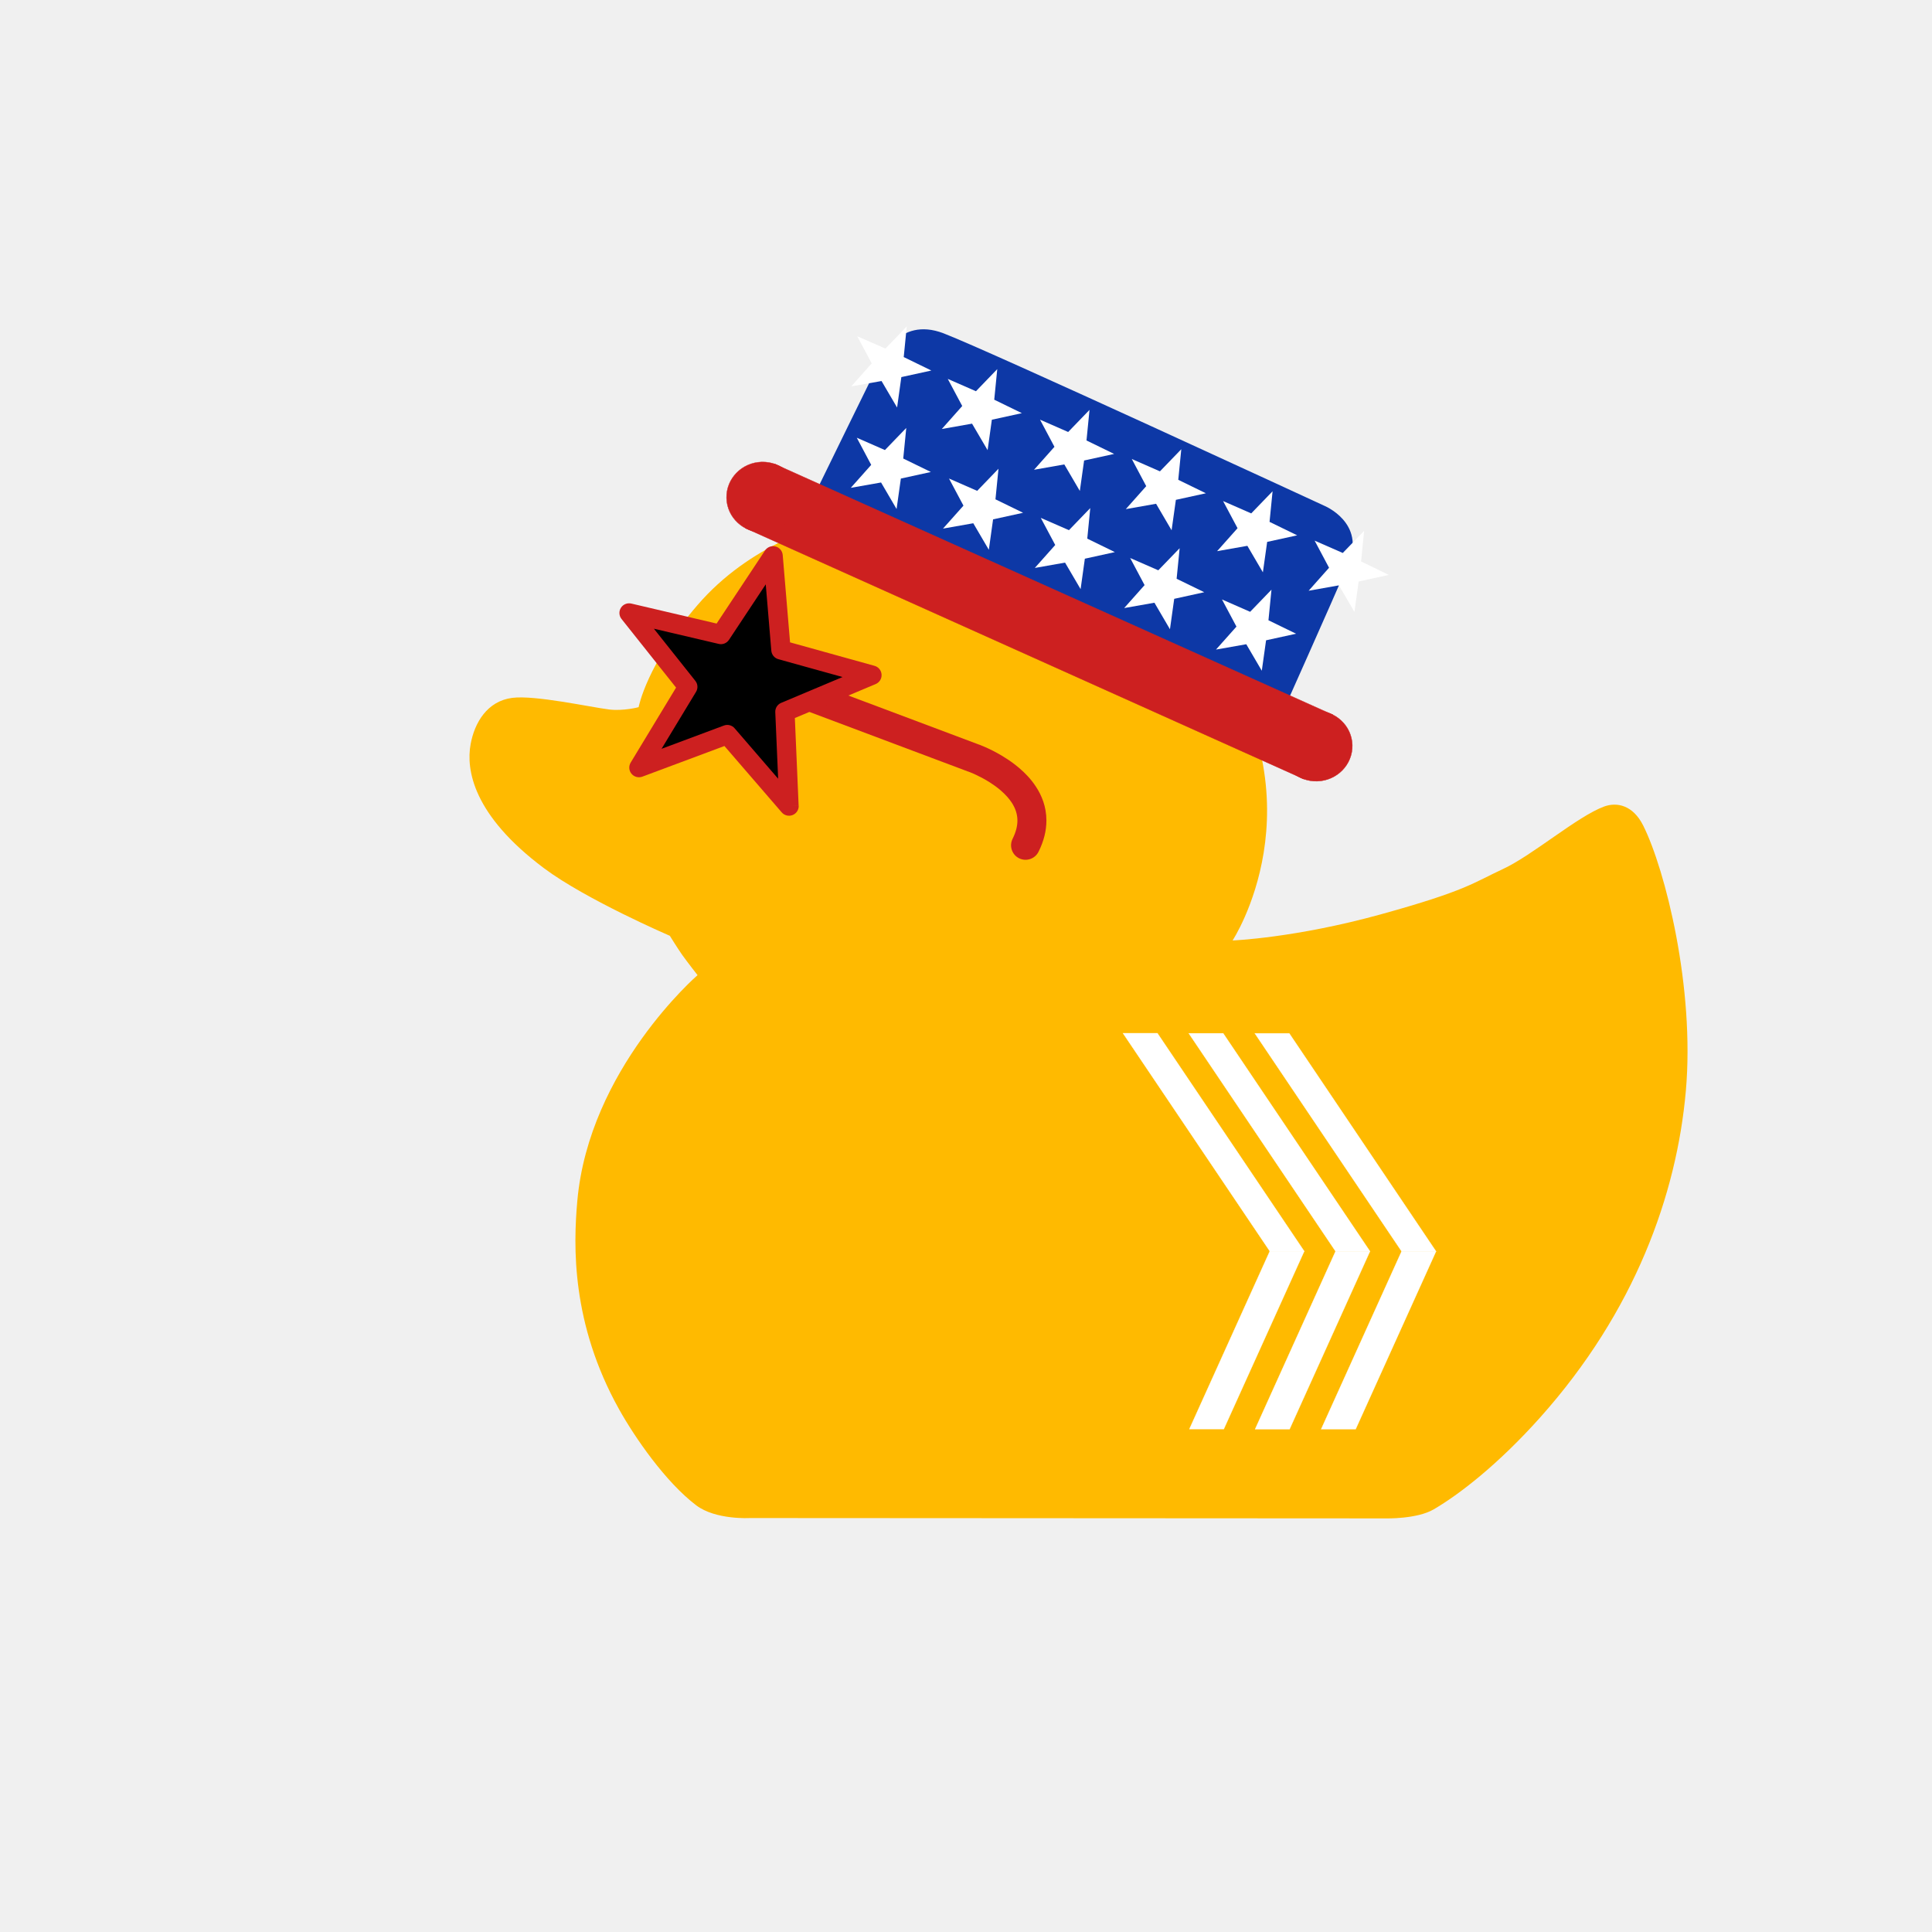
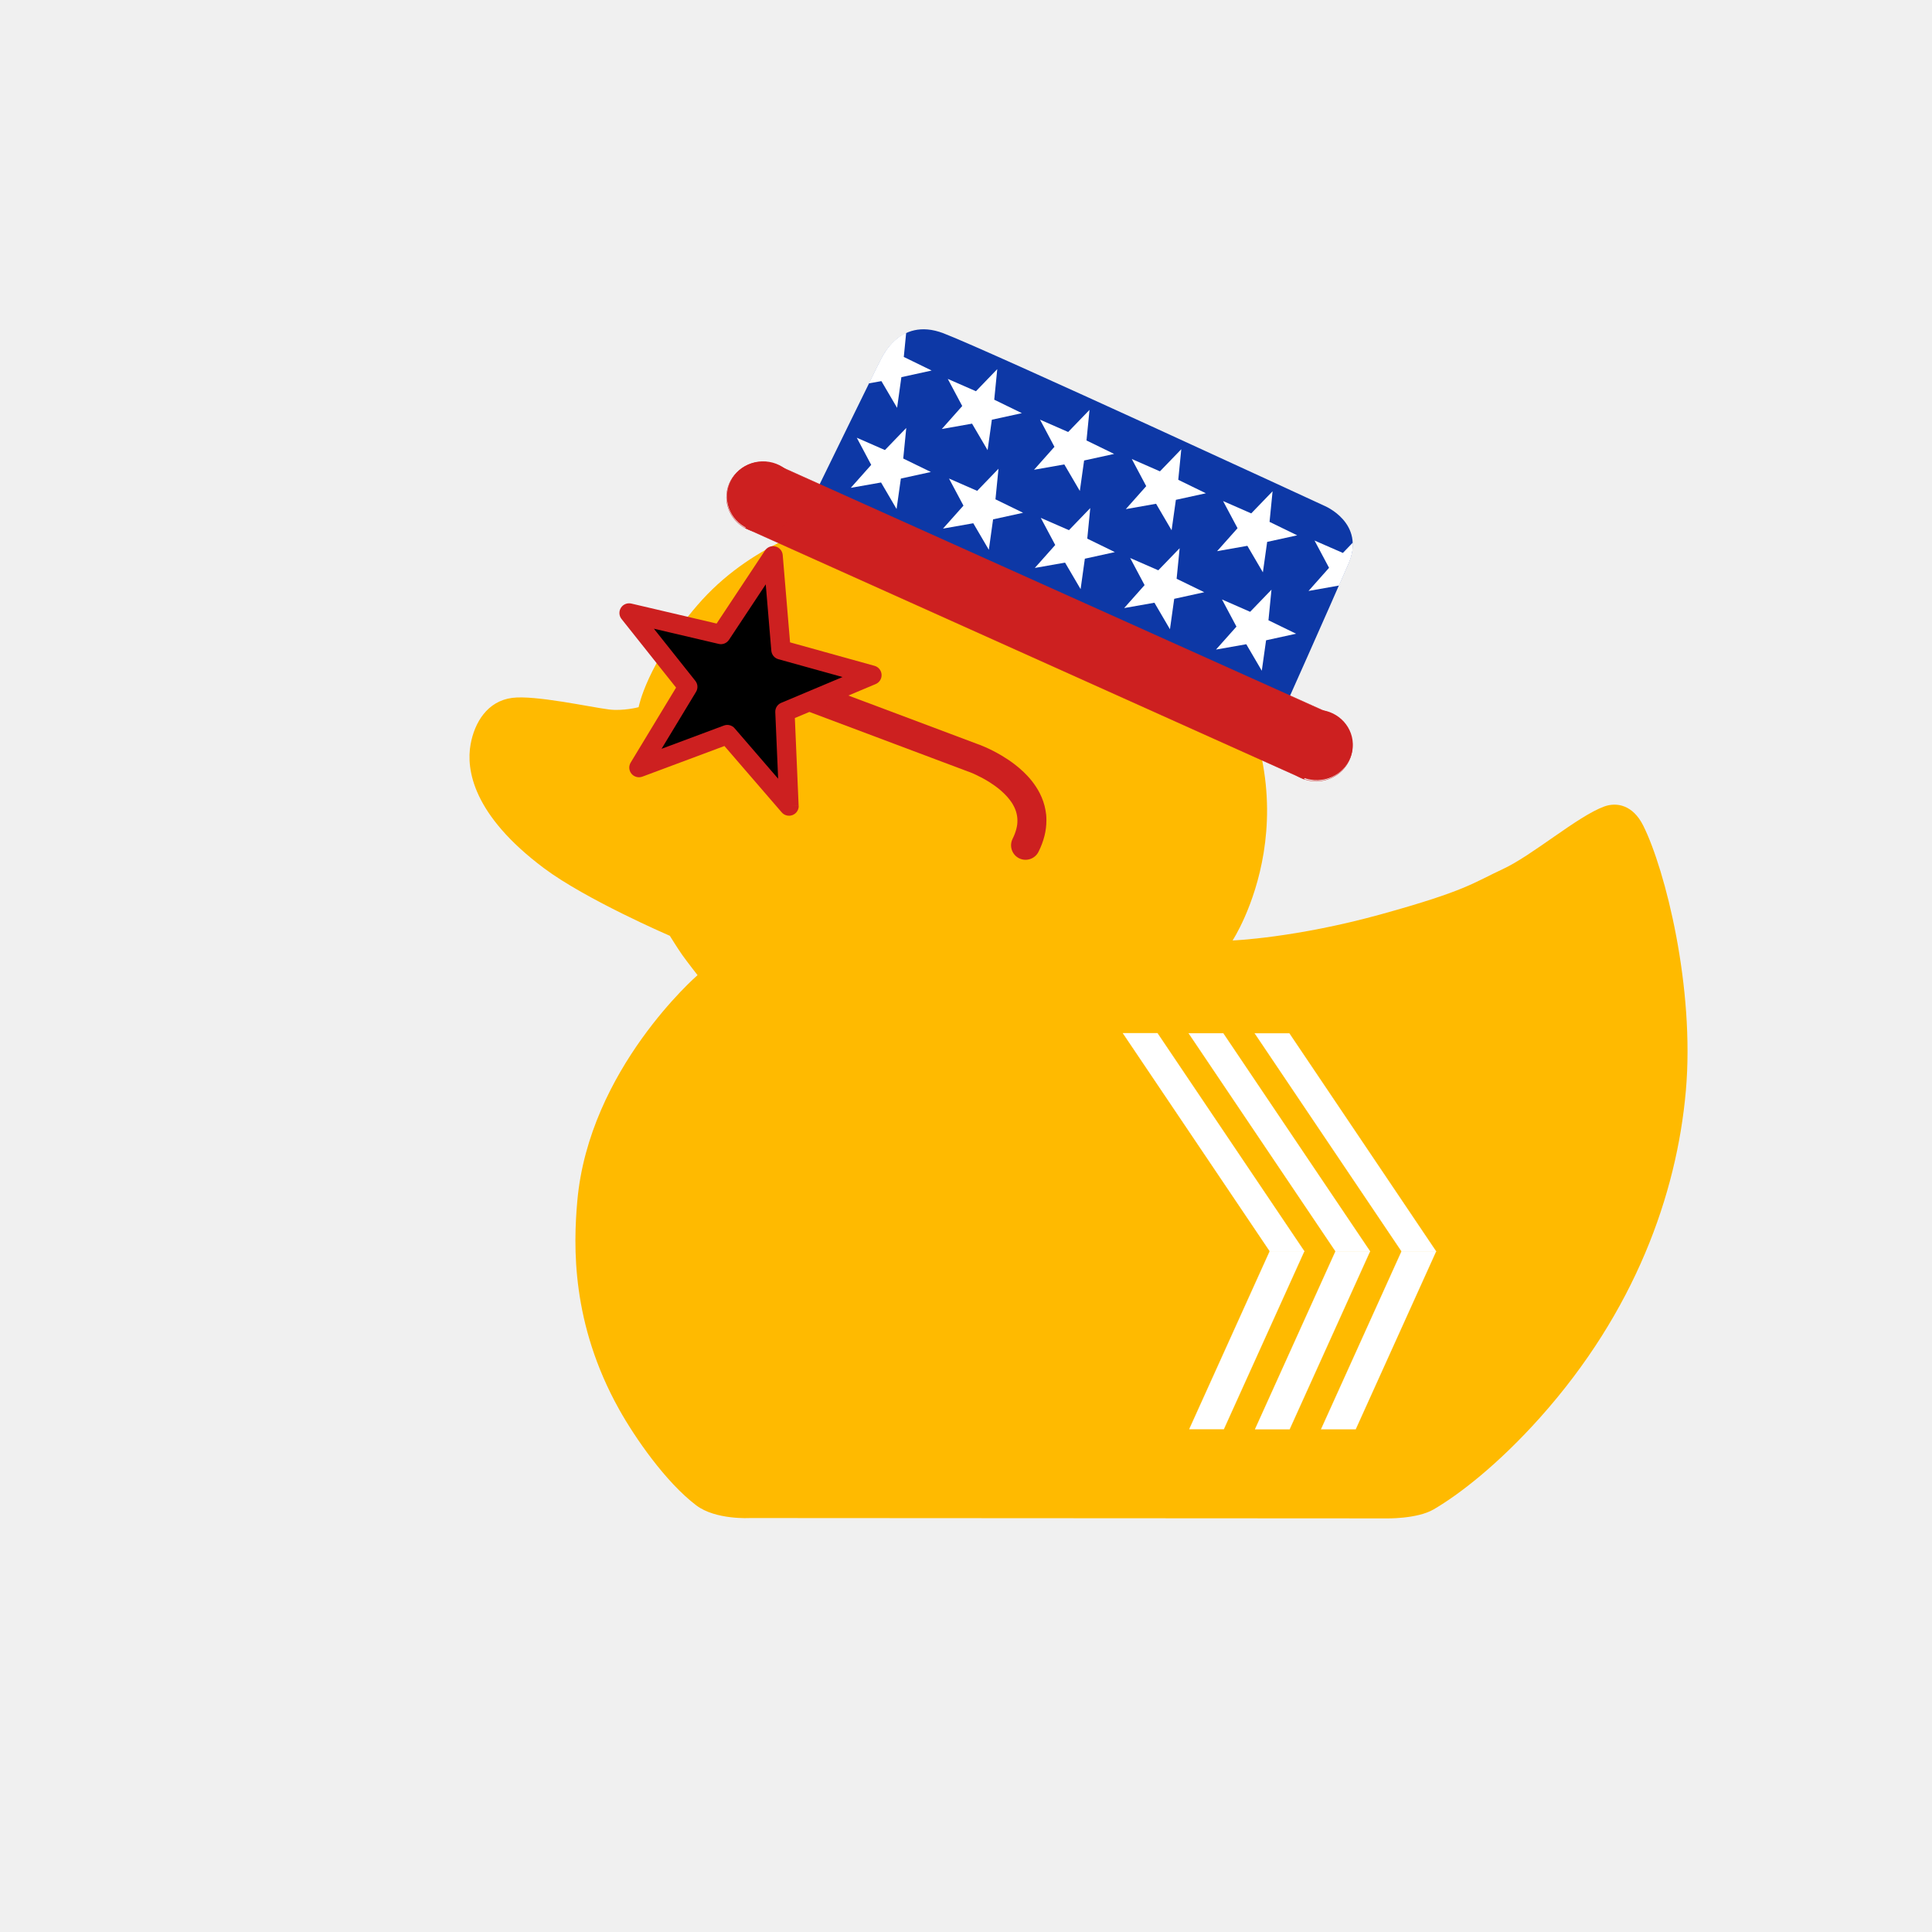
- <svg xmlns="http://www.w3.org/2000/svg" version="1.1" id="Layer_1" x="0px" y="0px" viewBox="0 0 6000 6000" style="enable-background:new 0 0 6000 6000;" xml:space="preserve">
-   <style type="text/css">
- 	.st0{fill:#FFBA00;}
- 	.st1{fill:#FFFFFF;}
- 	.st2{fill:#0D38A6;}
- 	.st3{fill:#CD2020;}
- </style>
+ <svg xmlns="http://www.w3.org/2000/svg" version="1.1" viewBox="0 0 6000 6000">
+   <defs>
+     <style>
+       .cls-1 {
+         fill: #fff;
+       }
+ 
+       .cls-2 {
+         fill: #cd2020;
+       }
+ 
+       .cls-3 {
+         fill: #ffba00;
+       }
+ 
+       .cls-4 {
+         fill: #0d38a6;
+       }
+     </style>
+   </defs>
  <g>
-     <path class="st0" d="M2329.1,4714.4l1974,1.1c0,0,97.2,2.6,149.5-28.1c78.8-46.1,199.4-138.7,330.6-285.5   c294.4-329.5,423.9-692.5,452.3-1013.4c28.4-320.9-63.8-687.4-132.4-824.7c-32-63.9-82.1-73.4-121.2-59.1   c-83,30.5-222.3,151.5-314.5,194.2c-92.7,43-113,67.1-379.6,140.8c-266.6,73.6-459.9,81-459.9,81s278.6-423.5-62.9-913.5   c-341.4-490-907.8-456.6-1063.3-420.6c-155.4,36-376.4,108.3-535.1,292c-158.7,183.7-183.3,317.6-183.3,317.6s-47.7,12.7-92,7.1   c-59.5-7.5-230-45.1-300.5-36c-77.3,9.9-117,76.4-129.3,144.1c-14.2,78.3,6.6,219.3,227.8,384.8c131,98,390.9,210,390.9,210   s24.6,39.6,37.8,58.4c15.5,21.9,48.3,63.8,48.3,63.8s-337.1,291.8-373.4,701.2c-12.4,139.4-19.1,380.3,129.6,646.9   c48.6,87.2,144.4,226.3,239.9,298.6C2222.8,4720.7,2329.1,4714.4,2329.1,4714.4z" />
-     <polygon class="st1" points="4352.7,3886.1 4459.9,3886.1 4210.1,4438.6 4102.9,4438.6  " />
-     <polygon class="st1" points="4352.7,3886.1 4352.7,3886.5 4459.3,3886.5 4209.8,4438.2 4103.5,4438.2 4353,3886.3 4352.7,3886.1    4352.7,3886.5 4352.7,3886.1 4352.4,3886 4102.3,4438.9 4210.3,4438.9 4460.4,3885.7 4352.5,3885.7 4352.4,3886  " />
-     <polygon class="st1" points="4003.9,3209.1 3896.8,3209.1 4352.7,3886.1 4459.8,3886.1  " />
-     <polygon class="st1" points="4003.9,3209.1 4003.9,3208.7 3896.1,3208.7 4352.5,3886.5 4460.5,3886.5 4004.1,3208.7 4003.9,3208.7    4003.9,3209.1 4003.6,3209.3 4459.1,3885.7 4352.9,3885.7 3897.5,3209.5 4003.9,3209.5 4003.9,3209.1 4003.6,3209.3  " />
-     <polygon class="st1" points="4147.6,3886 4254.7,3886 4004.9,4438.5 3897.8,4438.5  " />
-     <polygon class="st1" points="4147.6,3886 4147.6,3886.4 4254.2,3886.4 4004.7,4438.1 3898.4,4438.1 4147.9,3886.2 4147.6,3886    4147.6,3886.4 4147.6,3886 4147.2,3885.9 3897.2,4438.9 4005.2,4438.9 4255.3,3885.7 4147.3,3885.7 4147.2,3885.9  " />
-     <polygon class="st1" points="3798.8,3209 3691.7,3209 4147.6,3886 4254.7,3886  " />
-     <polygon class="st1" points="3798.8,3209 3798.8,3208.7 3691,3208.7 4147.4,3886.4 4255.4,3886.4 3799,3208.7 3798.8,3208.7    3798.8,3209 3798.5,3209.2 4254,3885.6 4147.8,3885.6 3692.4,3209.4 3798.8,3209.4 3798.8,3209 3798.5,3209.2  " />
-     <polygon class="st1" points="3943.4,3885.8 4050.5,3885.8 3800.7,4438.2 3693.6,4438.2  " />
-     <polygon class="st1" points="3943.4,3885.8 3943.4,3886.2 4049.9,3886.2 3800.5,4437.9 3694.1,4437.9 3943.7,3885.9 3943.4,3885.8    3943.4,3886.2 3943.4,3885.8 3943,3885.6 3693,4438.6 3800.9,4438.6 4051.1,3885.4 3943.1,3885.4 3943,3885.6  " />
-     <polygon class="st1" points="3594.6,3208.8 3487.4,3208.8 3943.4,3885.8 4050.5,3885.8  " />
-     <polygon class="st1" points="3594.6,3208.8 3594.6,3208.4 3486.7,3208.4 3943.2,3886.1 4051.2,3886.1 3594.8,3208.4 3594.6,3208.4    3594.6,3208.8 3594.3,3209 4049.8,3885.4 3943.6,3885.4 3488.1,3209.2 3594.6,3209.2 3594.6,3208.8 3594.3,3209  " />
-     <path class="st2" d="M2536.2,1522.9c0,0,196.1-401.9,197.3-401.8c1.2,0.1,54.9-140.1,196.4-86.1   c141.4,54,1181.8,535.2,1181.8,535.2s131,52.7,75.8,180.7c-55.2,128-211.3,477.3-211.3,477.3L2536.2,1522.9z" />
-     <rect x="3117.8" y="979.4" transform="matrix(0.4099 -0.9121 0.9121 0.4099 143.9357 4082.686)" class="st3" width="219" height="1901.5" />
-     <polygon class="st3" points="2404.9,1440.5 2404.7,1441 4138.7,2220.2 4049.3,2419 2315.8,1640 2405.4,1440.7 2404.9,1440.5    2404.7,1441 2404.9,1440.5 2404.5,1440.3 2314.5,1640.5 4049.8,2420.3 4140,2219.7 2404.7,1439.9 2404.5,1440.3  " />
-     <ellipse transform="matrix(0.9996 -2.890652e-02 2.890652e-02 0.9996 -65.2612 119.1267)" class="st3" cx="4087.6" cy="2316.8" rx="112.1" ry="109.3" />
-     <path class="st3" d="M4084.5,2207.5l0,0.5c1.1,0,2.3,0,3.4,0c60.1,0,109.6,46.6,111.3,105.5c0,1,0,2.1,0,3.1   c0,58.6-47.9,107.1-108.4,108.8c-1.1,0-2.3,0-3.4,0c-60.1,0-109.6-46.6-111.3-105.5c0-1,0-2.1,0-3.1c0-58.6,47.9-107.1,108.4-108.8   L4084.5,2207.5l0-0.5c-61.1,1.8-109.4,50.6-109.4,109.8c0,1,0,2.1,0,3.2c1.7,59.5,51.7,106.5,112.3,106.5c1.1,0,2.3,0,3.4,0   c61.1-1.8,109.4-50.6,109.4-109.8c0-1,0-2.1,0-3.2c-1.7-59.5-51.7-106.5-112.3-106.5c-1.1,0-2.3,0-3.4,0L4084.5,2207.5z" />
-     <ellipse transform="matrix(0.9996 -2.890063e-02 2.890063e-02 0.9996 -43.632 69.092)" class="st3" cx="2368.4" cy="1544" rx="112.1" ry="109.3" />
-     <path class="st3" d="M2365.2,1434.7l0,0.5c1.1,0,2.2,0,3.4,0c60.1,0,109.6,46.6,111.3,105.6c0,1,0,2.1,0,3.1   c0,58.7-47.9,107.1-108.4,108.9c-1.1,0-2.2,0-3.4,0c-60.1,0-109.6-46.6-111.3-105.6c0-1,0-2.1,0-3.1c0-58.7,47.9-107.1,108.4-108.9   L2365.2,1434.7l0-0.5c-61,1.8-109.4,50.6-109.4,109.9c0,1,0,2.1,0,3.2c1.7,59.5,51.7,106.6,112.3,106.6c1.1,0,2.3,0,3.4,0   c61-1.8,109.4-50.6,109.4-109.9c0-1,0-2.1,0-3.2c-1.7-59.5-51.7-106.6-112.3-106.6c-1.1,0-2.3,0-3.4,0L2365.2,1434.7z" />
-     <polygon class="st1" points="2784.4,1580.8 2736.2,1498.4 2642.2,1515 2705.6,1443.7 2660.8,1359.4 2748.2,1397.7 2814.5,1329    2805.1,1424 2890.9,1465.8 2797.7,1486.2  " />
-     <polygon class="st1" points="3070.9,1707.4 3022.6,1625 2928.6,1641.6 2992.1,1570.3 2947.2,1486.1 3034.7,1524.4 3100.9,1455.7    3091.5,1550.7 3177.3,1592.5 3084.1,1612.9  " />
-     <polygon class="st1" points="3355.9,1829.6 3307.6,1747.2 3213.7,1763.8 3277.1,1692.5 3232.2,1608.3 3319.7,1646.5 3385.9,1577.9    3376.6,1672.8 3462.3,1714.6 3369.1,1735.1  " />
-     <polygon class="st1" points="3633.4,1954.2 3585.2,1871.8 3491.2,1888.4 3554.6,1817.1 3509.8,1732.9 3597.2,1771.1 3663.5,1702.5    3654.1,1797.4 3739.9,1839.2 3646.6,1859.7  " />
-     <polygon class="st1" points="3918.6,2083 3870.4,2000.7 3776.4,2017.3 3839.9,1946 3795,1861.7 3882.4,1900 3948.7,1831.3    3939.3,1926.3 4025.1,1968.1 3931.9,1988.5  " />
-     <polygon class="st1" points="3067.1,1398 3018.8,1315.7 2924.9,1332.3 2988.3,1260.9 2943.4,1176.7 3030.9,1215 3097.1,1146.3    3087.7,1241.3 3173.5,1283.1 3080.3,1303.5  " />
-     <polygon class="st1" points="3353.5,1524.7 3305.3,1442.3 3211.3,1458.9 3274.7,1387.6 3229.9,1303.3 3317.3,1341.6 3383.6,1272.9    3374.2,1367.9 3460,1409.7 3366.8,1430.1  " />
-     <polygon class="st1" points="3638.5,1646.8 3590.3,1564.5 3496.3,1581.1 3559.7,1509.8 3514.9,1425.5 3602.3,1463.8 3668.6,1395.1    3659.2,1490.1 3745,1531.9 3651.8,1552.3  " />
-     <polygon class="st1" points="3922,1777.4 3873.8,1695.1 3779.8,1711.7 3843.3,1640.4 3798.4,1556.1 3885.8,1594.4 3952.1,1525.7    3942.7,1620.7 4028.5,1662.5 3935.3,1682.9  " />
-     <polygon class="st1" points="4206.3,1900.3 4158.1,1817.9 4064.1,1834.6 4127.5,1763.2 4082.7,1679 4170.1,1717.3 4236.4,1648.6    4227,1743.6 4312.8,1785.4 4219.5,1805.8  " />
-     <polygon class="st1" points="2786,1265.6 2737.7,1183.3 2643.7,1199.9 2707.2,1128.5 2662.3,1044.3 2749.8,1082.6 2816,1013.9    2806.6,1108.9 2892.4,1150.7 2799.2,1171.1  " />
-     <path class="st3" d="M2430.7,2179.8l575.3,216.1l1,0.3l12.6-36l-12.8,35.9l0.2,0.1l12.6-36l-12.8,35.9l10.2-28.6l-10.2,28.6l0,0   l10.2-28.6l-10.2,28.6l0.1,0l1.8-5.1l-1.8,5.1l0,0l1.8-5.1l-1.8,5.1c0,0,10.7,3.8,26.2,11.2c11.7,5.5,26.1,13.1,40.9,22.5   c11.1,7,22.3,15.1,32.8,24c7.8,6.7,15.2,13.8,21.7,21.2c4.9,5.6,9.3,11.3,13.2,17.1c5.8,8.8,10.2,17.8,13.3,27   c3,9.3,4.7,18.8,4.7,29.1c0,8-1,16.5-3.3,25.9c-2.4,9.4-6.1,19.7-11.7,30.9c-11.1,22.2-2.1,49.3,20.1,60.4   c22.2,11.1,49.3,2.1,60.4-20.1c8.3-16.6,14.4-33,18.5-49.3c4.1-16.2,6-32.3,6-47.8c0-10.8-0.9-21.3-2.7-31.5   c-3.3-19.1-9.6-36.8-17.7-52.8c-7.1-14-15.6-26.8-24.8-38.5c-16.2-20.4-34.7-37.3-53.3-51.6c-13.9-10.7-27.9-19.8-41-27.6   c-19.7-11.7-37.6-20.3-50.8-26.1c-13.2-5.8-21.7-8.8-22.6-9.1l-14.9,42.5l15.8-42.1l-575.3-216.1c-23.3-8.7-49.2,3-57.9,26.3   C2395.7,2145.1,2407.4,2171,2430.7,2179.8L2430.7,2179.8z" />
-     <polygon points="2450.2,2503.2 2258.6,2281.4 1984,2383.9 2135.8,2133.2 1953.5,1903.7 2238.9,1970.6 2400.8,1726.2 2425.3,2018.3    2707.7,2096.8 2437.5,2210.4  " />
-     <path class="st3" d="M2450.2,2503.2l22.7-19.6l-191.5-221.9c-8.2-9.5-21.4-12.9-33.2-8.5l-193.7,72.3l107.1-176.9   c6.5-10.8,5.7-24.3-2.2-34.2l-128.7-161.9l201.3,47.2c12.3,2.9,24.9-2.1,31.9-12.6l114.2-172.4l17.3,206.1   c1.1,12.5,9.7,23,21.9,26.4l199.3,55.4l-190.6,80.2c-11.6,4.9-18.9,16.4-18.3,28.9l12.6,292.8L2450.2,2503.2l22.7-19.6   L2450.2,2503.2l30-1.3l-11.7-272l251-105.5c11.8-5,19.1-16.8,18.3-29.6c-0.8-12.7-9.6-23.6-21.9-27l-262.3-72.9l-22.8-271.3   c-1.1-12.7-10.1-23.4-22.5-26.5c-12.4-3.2-25.4,1.8-32.4,12.5l-150.4,226.9l-265-62.1c-12.4-2.9-25.4,2.4-32.2,13.2   c-6.8,10.8-6.1,24.7,1.9,34.7l169.4,213.1l-141,232.9c-6.6,10.9-5.6,24.8,2.6,34.7c8.1,9.8,21.6,13.4,33.6,9l255-95.2l177.9,206.1   c8.3,9.7,21.9,13,33.8,8.3s19.5-16.4,18.9-29.2L2450.2,2503.2z" />
+     <g id="Layer_1">
+       <path class="cls-3" d="M2329.1,4714.4l1974,1.1s97.2,2.6,149.5-28.1c78.8-46.1,199.4-138.7,330.6-285.5,294.4-329.5,423.9-692.5,452.3-1013.4s-63.8-687.4-132.4-824.7c-32-63.9-82.1-73.4-121.2-59.1-83,30.5-222.3,151.5-314.5,194.2-92.7,43-113,67.1-379.6,140.8-266.6,73.6-459.9,81-459.9,81,0,0,278.6-423.5-62.9-913.5-341.4-490-907.8-456.6-1063.3-420.6-155.4,36-376.4,108.3-535.1,292-158.7,183.7-183.3,317.6-183.3,317.6,0,0-47.7,12.7-92,7.1-59.5-7.5-230-45.1-300.5-36-77.3,9.9-117,76.4-129.3,144.1-14.2,78.3,6.6,219.3,227.8,384.8,131,98,390.9,210,390.9,210,0,0,24.6,39.6,37.8,58.4,15.5,21.9,48.3,63.8,48.3,63.8,0,0-337.1,291.8-373.4,701.2-12.4,139.4-19.1,380.3,129.6,646.9,48.6,87.2,144.4,226.3,239.9,298.6,60.4,45.6,166.7,39.3,166.7,39.3Z" />
+       <polygon class="cls-1" points="4352.7 3886.1 4459.9 3886.1 4210.1 4438.6 4102.9 4438.6 4352.7 3886.1" />
+       <polygon class="cls-1" points="4352.7 3886.1 4352.7 3886.5 4459.3 3886.5 4209.8 4438.2 4103.5 4438.2 4353 3886.3 4352.7 3886.1 4352.7 3886.5 4352.7 3886.1 4352.4 3886 4102.3 4438.9 4210.3 4438.9 4460.4 3885.7 4352.5 3885.7 4352.4 3886 4352.7 3886.1" />
+       <polygon class="cls-1" points="4003.9 3209.1 3896.8 3209.1 4352.7 3886.1 4459.8 3886.1 4003.9 3209.1" />
+       <polygon class="cls-1" points="4003.9 3209.1 4003.9 3208.7 3896.1 3208.7 4352.5 3886.5 4460.5 3886.5 4004.1 3208.7 4003.9 3208.7 4003.9 3209.1 4003.6 3209.3 4459.1 3885.7 4352.9 3885.7 3897.5 3209.5 4003.9 3209.5 4003.9 3209.1 4003.6 3209.3 4003.9 3209.1" />
+       <polygon class="cls-1" points="4147.6 3886 4254.7 3886 4004.9 4438.5 3897.8 4438.5 4147.6 3886" />
+       <polygon class="cls-1" points="4147.6 3886 4147.6 3886.4 4254.2 3886.4 4004.7 4438.1 3898.4 4438.1 4147.9 3886.2 4147.6 3886 4147.6 3886.4 4147.6 3886 4147.2 3885.9 3897.2 4438.9 4005.2 4438.9 4255.3 3885.7 4147.3 3885.7 4147.2 3885.9 4147.6 3886" />
+       <polygon class="cls-1" points="3798.8 3209 3691.7 3209 4147.6 3886 4254.7 3886 3798.8 3209" />
+       <polygon class="cls-1" points="3798.8 3209 3798.8 3208.7 3691 3208.7 4147.4 3886.4 4255.4 3886.4 3799 3208.7 3798.8 3208.7 3798.8 3209 3798.5 3209.2 4254 3885.6 4147.8 3885.6 3692.4 3209.4 3798.8 3209.4 3798.8 3209 3798.5 3209.2 3798.8 3209" />
+       <polygon class="cls-1" points="3943.4 3885.8 4050.5 3885.8 3800.7 4438.2 3693.6 4438.2 3943.4 3885.8" />
+       <polygon class="cls-1" points="3943.4 3885.8 3943.4 3886.2 4049.9 3886.2 3800.5 4437.9 3694.1 4437.9 3943.7 3885.9 3943.4 3885.8 3943.4 3886.2 3943.4 3885.8 3943 3885.6 3693 4438.6 3800.9 4438.6 4051.1 3885.4 3943.1 3885.4 3943 3885.6 3943.4 3885.8" />
+       <polygon class="cls-1" points="3594.6 3208.8 3487.4 3208.8 3943.4 3885.8 4050.5 3885.8 3594.6 3208.8" />
+       <polygon class="cls-1" points="3594.6 3208.8 3594.6 3208.4 3486.7 3208.4 3943.2 3886.1 4051.2 3886.1 3594.8 3208.4 3594.6 3208.4 3594.6 3208.8 3594.3 3209 4049.8 3885.4 3943.6 3885.4 3488.1 3209.2 3594.6 3209.2 3594.6 3208.8 3594.3 3209 3594.6 3208.8" />
+       <path class="cls-4" d="M2536.2,1522.9s196.1-401.9,197.3-401.8c1.2,0,54.9-140.1,196.4-86.1,141.4,54,1181.8,535.2,1181.8,535.2,0,0,131,52.7,75.8,180.7s-211.3,477.3-211.3,477.3l-1440-705.3Z" />
+       <rect class="cls-2" x="3117.8" y="979.5" width="219" height="1901.4" transform="translate(143.8 4082.7) rotate(-65.8)" />
+       <polygon class="cls-2" points="2404.9 1440.5 2404.7 1441 4138.7 2220.2 4049.3 2419 2315.8 1640 2405.4 1440.7 2404.9 1440.5 2404.7 1441 2404.9 1440.5 2404.5 1440.3 2314.5 1640.5 4049.8 2420.3 4140 2219.7 2404.7 1439.9 2404.5 1440.3 2404.9 1440.5" />
+       <ellipse class="cls-2" cx="4087.7" cy="2316.8" rx="112.1" ry="109.3" transform="translate(-65.3 119.1) rotate(-1.7)" />
+       <path class="cls-2" d="M4084.5,2207.5v.5h3.4c60.1,0,109.6,46.6,111.3,105.5v3.1c0,58.6-47.9,107.1-108.4,108.8h-3.4c-60.1,0-109.6-46.6-111.3-105.5v-3.1c0-58.6,47.9-107.1,108.4-108.8v-.5s0-.5,0-.5c-61.1,1.8-109.4,50.6-109.4,109.8v3.2c1.7,59.5,51.7,106.5,112.3,106.5h3.4c61.1-1.8,109.4-50.6,109.4-109.8v-3.2c-1.7-59.5-51.7-106.5-112.3-106.5h-3.4v.5Z" />
+       <ellipse class="cls-2" cx="2368.4" cy="1544" rx="112.1" ry="109.3" transform="translate(-43.6 69.1) rotate(-1.7)" />
+       <path class="cls-2" d="M2365.2,1434.7v.5h3.4c60.1,0,109.6,46.6,111.3,105.6v3.1c0,58.7-47.9,107.1-108.4,108.9h-3.4c-60.1,0-109.6-46.6-111.3-105.6v-3.1c0-58.7,47.9-107.1,108.4-108.9v-1c-61,1.8-109.4,50.6-109.4,109.9v3.2c1.7,59.5,51.7,106.6,112.3,106.6h3.4c61-1.8,109.4-50.6,109.4-109.9v-3.2c-1.7-59.5-51.7-106.6-112.3-106.6h-3.4v.5Z" />
+       <polygon class="cls-1" points="2784.4 1580.8 2736.2 1498.4 2642.2 1515 2705.6 1443.7 2660.8 1359.4 2748.2 1397.7 2814.5 1329 2805.1 1424 2890.9 1465.8 2797.7 1486.2 2784.4 1580.8" />
+       <polygon class="cls-1" points="3070.9 1707.4 3022.6 1625 2928.6 1641.6 2992.1 1570.3 2947.2 1486.1 3034.7 1524.4 3100.9 1455.7 3091.5 1550.7 3177.3 1592.5 3084.1 1612.9 3070.9 1707.4" />
+       <polygon class="cls-1" points="3355.9 1829.6 3307.6 1747.2 3213.7 1763.8 3277.1 1692.5 3232.2 1608.3 3319.7 1646.5 3385.9 1577.9 3376.6 1672.8 3462.3 1714.6 3369.1 1735.1 3355.9 1829.6" />
+       <polygon class="cls-1" points="3633.4 1954.2 3585.2 1871.8 3491.2 1888.4 3554.6 1817.1 3509.8 1732.9 3597.2 1771.1 3663.5 1702.5 3654.1 1797.4 3739.9 1839.2 3646.6 1859.7 3633.4 1954.2" />
+       <polygon class="cls-1" points="3918.6 2083 3870.4 2000.7 3776.4 2017.3 3839.9 1946 3795 1861.7 3882.4 1900 3948.7 1831.3 3939.3 1926.3 4025.1 1968.1 3931.9 1988.5 3918.6 2083" />
+       <polygon class="cls-1" points="3067.1 1398 3018.8 1315.7 2924.9 1332.3 2988.3 1260.9 2943.4 1176.7 3030.9 1215 3097.1 1146.3 3087.7 1241.3 3173.5 1283.1 3080.3 1303.5 3067.1 1398" />
+       <polygon class="cls-1" points="3353.5 1524.7 3305.3 1442.3 3211.3 1458.9 3274.7 1387.6 3229.9 1303.3 3317.3 1341.6 3383.6 1272.9 3374.2 1367.9 3460 1409.7 3366.8 1430.1 3353.5 1524.7" />
+       <polygon class="cls-1" points="3638.5 1646.8 3590.3 1564.5 3496.3 1581.1 3559.7 1509.8 3514.9 1425.5 3602.3 1463.8 3668.6 1395.1 3659.2 1490.1 3745 1531.9 3651.8 1552.3 3638.5 1646.8" />
+       <polygon class="cls-1" points="3922 1777.4 3873.8 1695.1 3779.8 1711.7 3843.3 1640.4 3798.4 1556.1 3885.8 1594.4 3952.1 1525.7 3942.7 1620.7 4028.5 1662.5 3935.3 1682.9 3922 1777.4" />
+       <path class="cls-2" d="M2430.7,2179.8l575.3,216.1,1,.3,12.6-36-12.8,35.9h.2c0,.1,12.6-35.9,12.6-35.9l-12.8,35.9,10.2-28.6-10.2,28.6h0l10.2-28.6-10.2,28.6h.1l1.8-5.1-1.8,5.1h0l1.8-5.1-1.8,5.1s10.7,3.8,26.2,11.2c11.7,5.5,26.1,13.1,40.9,22.5,11.1,7,22.3,15.1,32.8,24,7.8,6.7,15.2,13.8,21.7,21.2,4.9,5.6,9.3,11.3,13.2,17.1,5.8,8.8,10.2,17.8,13.3,27,3,9.3,4.7,18.8,4.7,29.1s-1,16.5-3.3,25.9c-2.4,9.4-6.1,19.7-11.7,30.9-11.1,22.2-2.1,49.3,20.1,60.4,22.2,11.1,49.3,2.1,60.4-20.1,8.3-16.6,14.4-33,18.5-49.3,4.1-16.2,6-32.3,6-47.8s-.9-21.3-2.7-31.5c-3.3-19.1-9.6-36.8-17.7-52.8-7.1-14-15.6-26.8-24.8-38.5-16.2-20.4-34.7-37.3-53.3-51.6-13.9-10.7-27.9-19.8-41-27.6-19.7-11.7-37.6-20.3-50.8-26.1s-21.7-8.8-22.6-9.1l-14.9,42.5,15.8-42.1-575.3-216.1c-23.3-8.7-49.2,3-57.9,26.3-8.8,23.5,2.9,49.4,26.2,58.2h0Z" />
+       <polygon points="2450.2 2503.2 2258.6 2281.4 1984 2383.9 2135.8 2133.2 1953.5 1903.7 2238.9 1970.6 2400.8 1726.2 2425.3 2018.3 2707.7 2096.8 2437.5 2210.4 2450.2 2503.2" />
+       <path class="cls-2" d="M2450.2,2503.2l22.7-19.6-191.5-221.9c-8.2-9.5-21.4-12.9-33.2-8.5l-193.7,72.3,107.1-176.9c6.5-10.8,5.7-24.3-2.2-34.2l-128.7-161.9,201.3,47.2c12.3,2.9,24.9-2.1,31.9-12.6l114.2-172.4,17.3,206.1c1.1,12.5,9.7,23,21.9,26.4l199.3,55.4-190.6,80.2c-11.6,4.9-18.9,16.4-18.3,28.9l12.6,292.8,29.9-1.3,22.7-19.6-22.7,19.6,30-1.3-11.7-272,251-105.5c11.8-5,19.1-16.8,18.3-29.6-.8-12.7-9.6-23.6-21.9-27l-262.3-72.9-22.8-271.3c-1.1-12.7-10.1-23.4-22.5-26.5-12.4-3.2-25.4,1.8-32.4,12.5l-150.4,226.9-265-62.1c-12.4-2.9-25.4,2.4-32.2,13.2-6.8,10.8-6.1,24.7,1.9,34.7l169.4,213.1-141,232.9c-6.6,10.9-5.6,24.8,2.6,34.7,8.1,9.8,21.6,13.4,33.6,9l255-95.2,177.9,206.1c8.3,9.7,21.9,13,33.8,8.3s19.5-16.4,18.9-29.2l-30.2,1.2Z" />
+       <path class="cls-1" d="M2733,1120.9c-.3,0-14.3,28.1-34.7,69.6l39-6.9,48.7,83,13.3-95.3,94-20.6-86.5-42.2,7.4-75.1c-56.7,26.4-80.4,87.5-81.2,87.4Z" />
+       <path class="cls-1" d="M4201.4,1685l-31,32.2-88-38.5,45.1,84.7-63.8,71.9,94.6-16.8v.2c11.5-26,21.6-49.1,29.6-67.6,10.7-24.7,14.4-46.7,13.5-66Z" />
+     </g>
  </g>
</svg>
